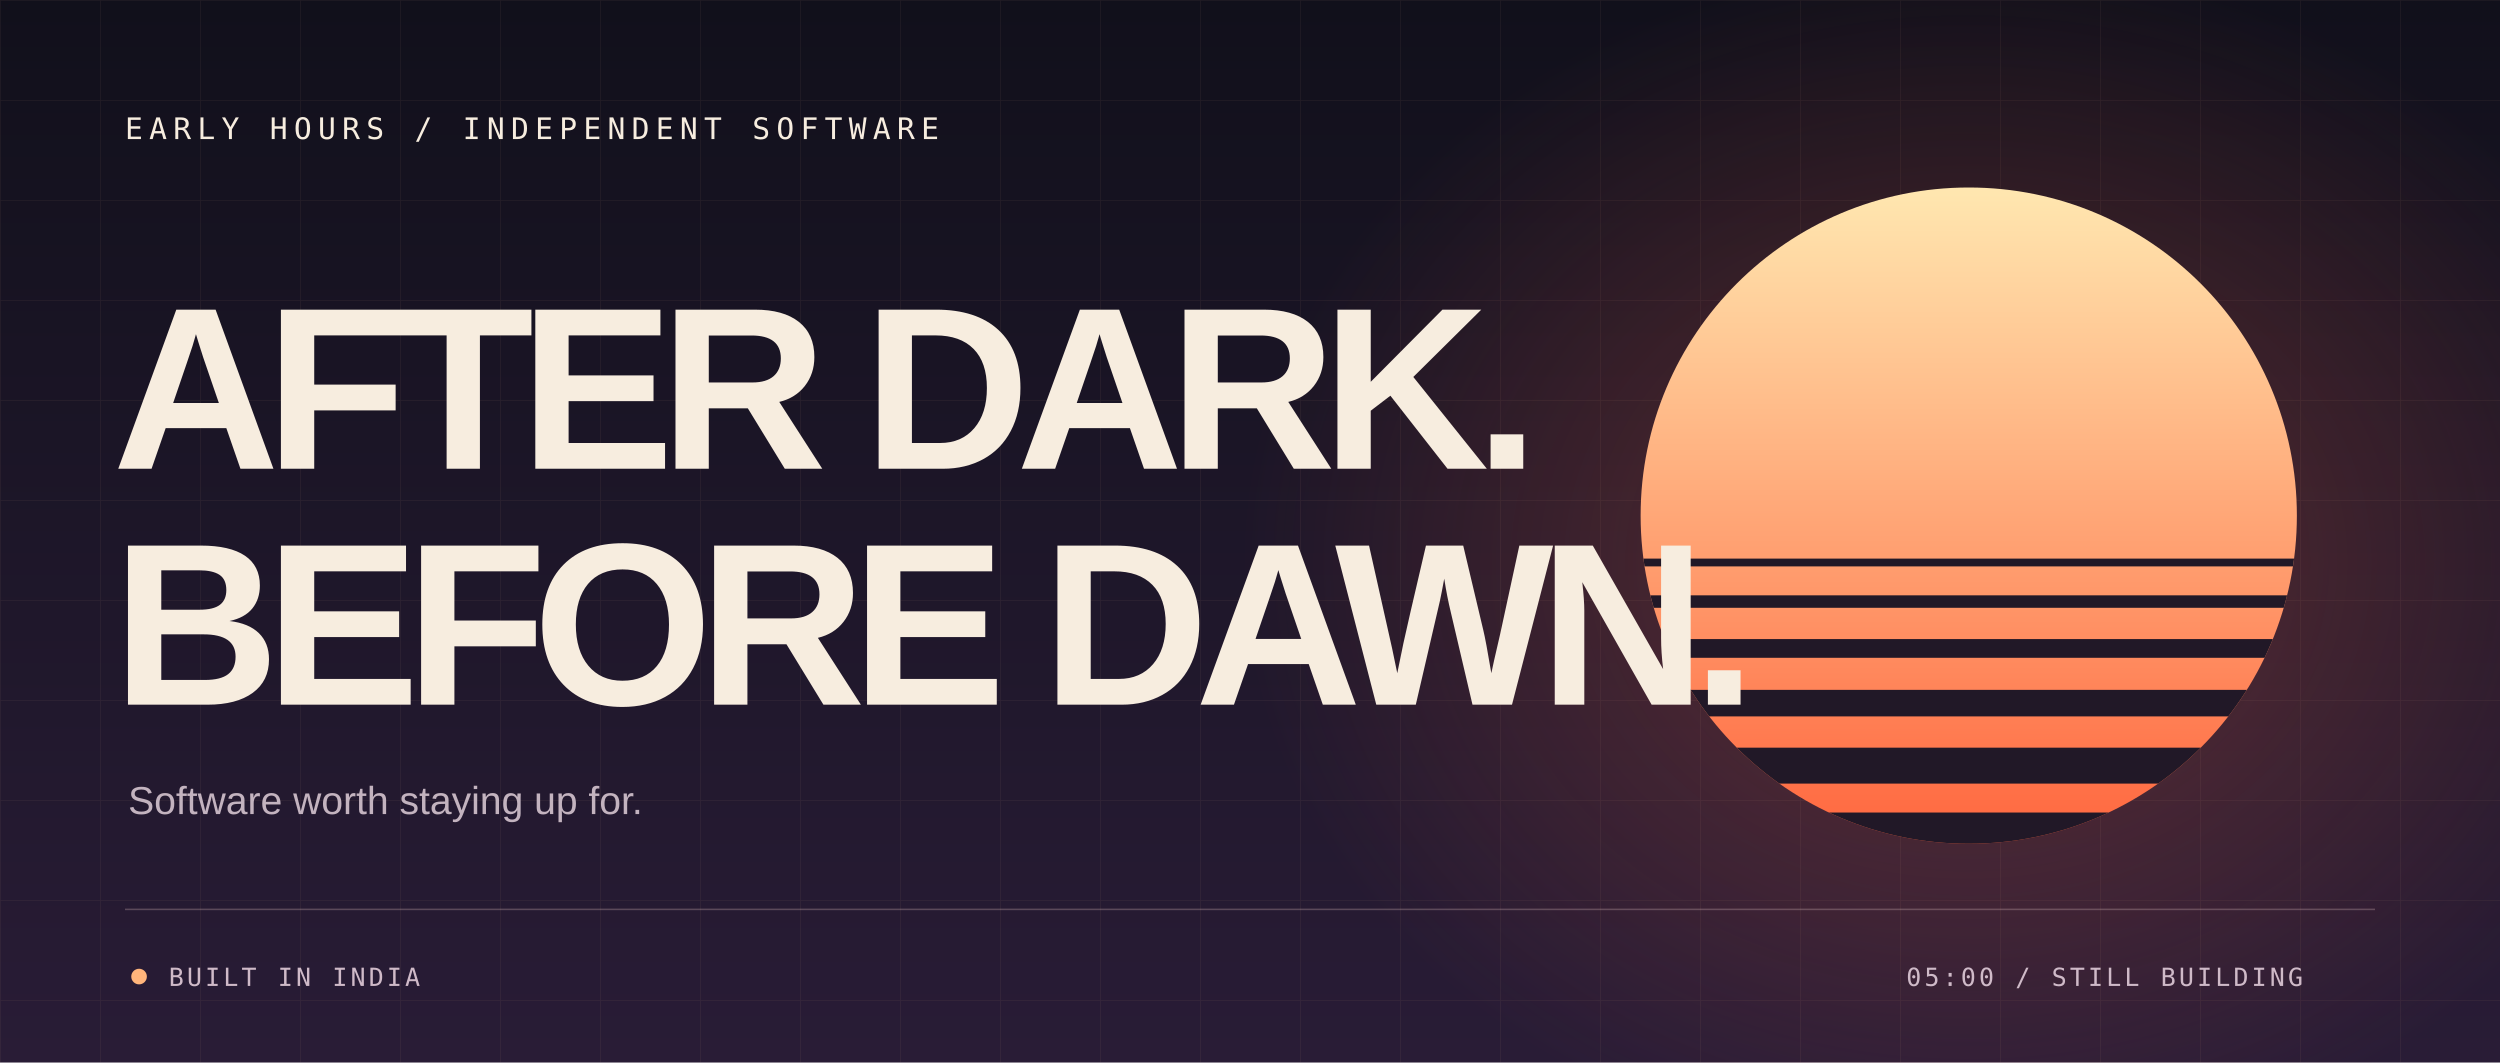
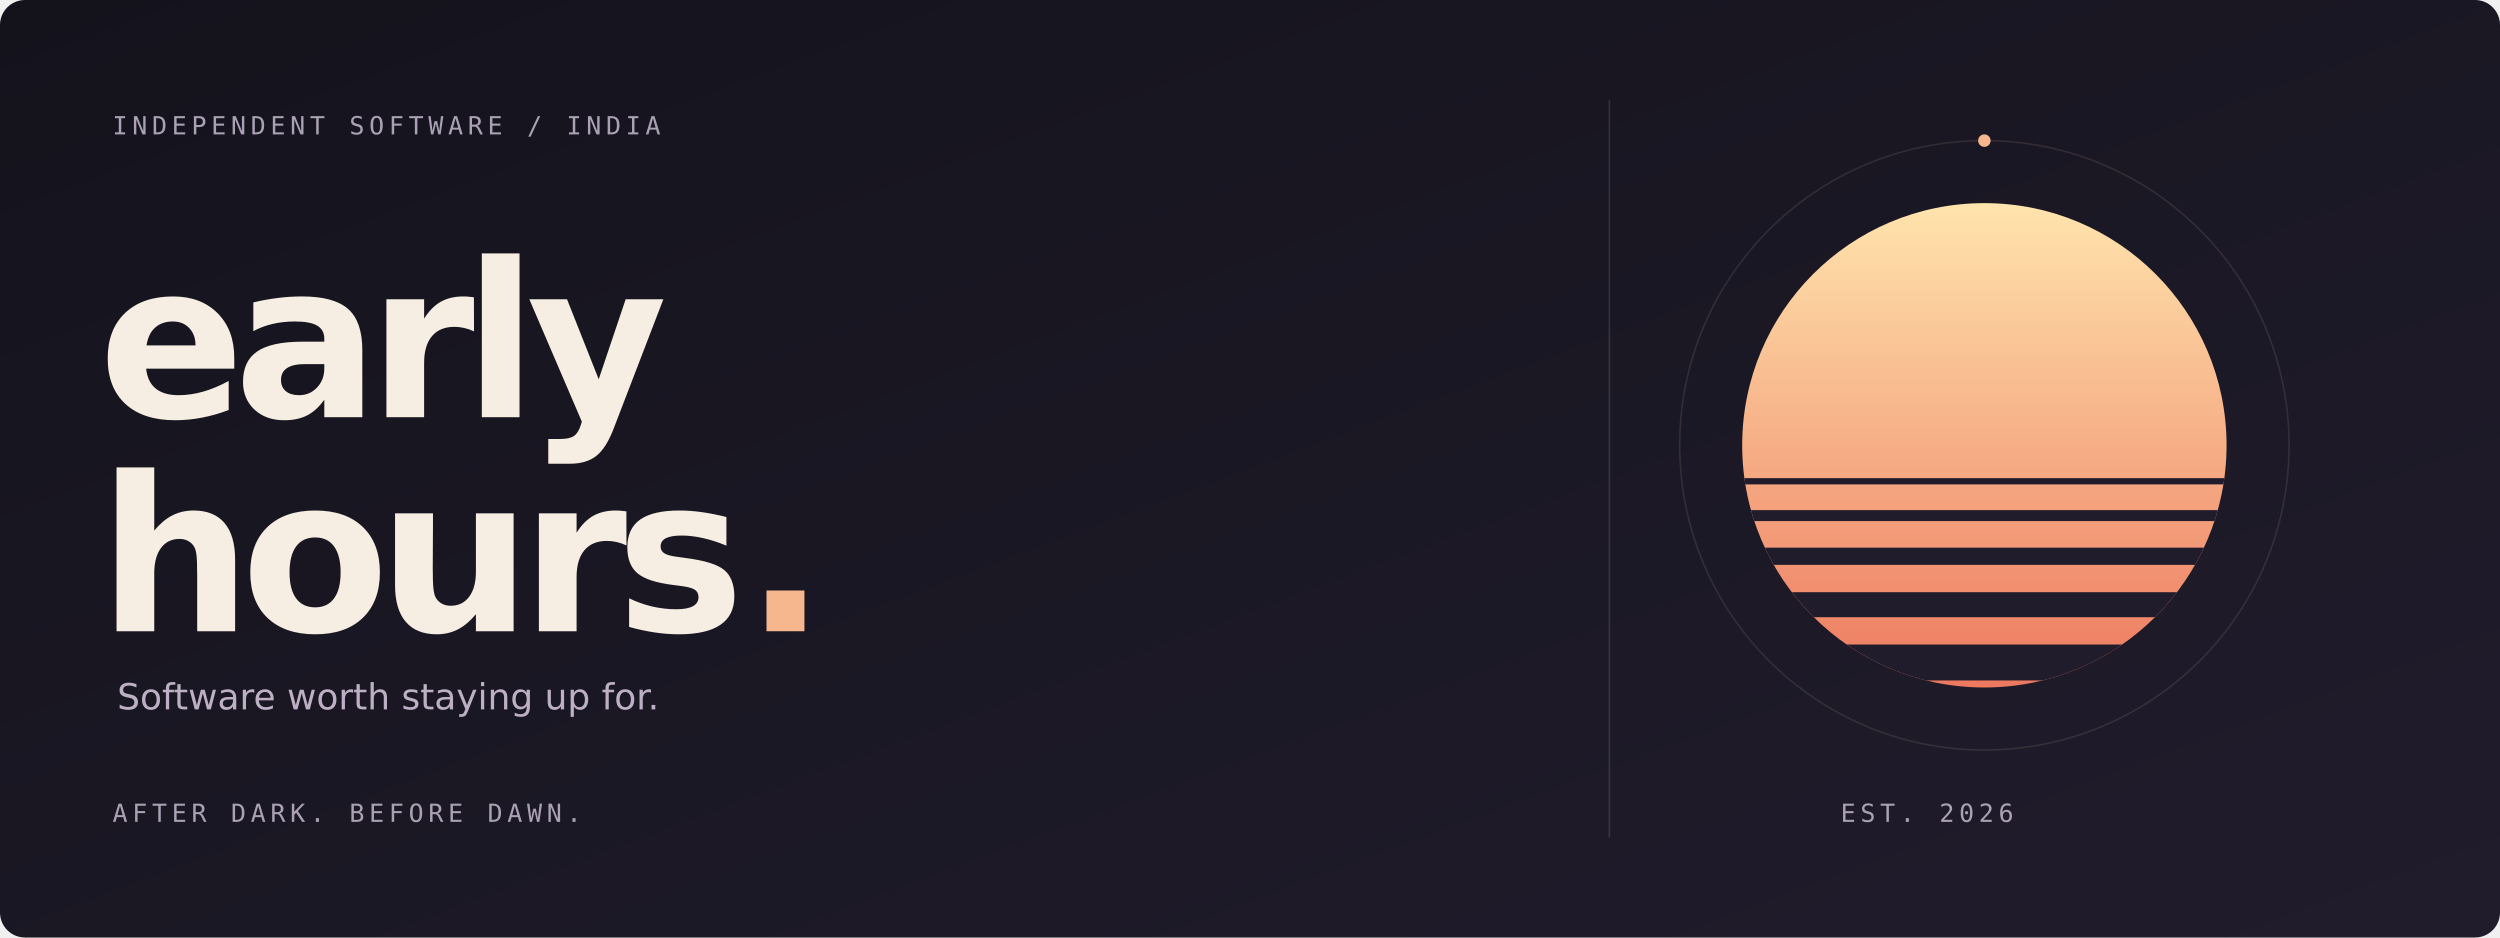
- <svg xmlns="http://www.w3.org/2000/svg" width="1600" height="680" viewBox="0 0 1600 680">
+ <svg xmlns="http://www.w3.org/2000/svg" width="1600" height="600" viewBox="0 0 1600 600">
  <defs>
-     <linearGradient id="sky" x2="0" y2="1">
-       <stop stop-color="#11101b" />
-       <stop offset="1" stop-color="#291c36" />
+     <linearGradient id="bg" x2="1" y2="1">
+       <stop stop-color="#14131c" />
+       <stop offset="1" stop-color="#211c2c" />
    </linearGradient>
    <linearGradient id="sun" x2="0" y2="1">
-       <stop stop-color="#ffe7b0" />
-       <stop offset="1" stop-color="#ff663e" />
+       <stop stop-color="#ffe4ad" />
+       <stop offset="1" stop-color="#ed795f" />
    </linearGradient>
-     <radialGradient id="glow">
-       <stop stop-color="#f76547" stop-opacity=".3" />
-       <stop offset="1" stop-color="#f76547" stop-opacity="0" />
-     </radialGradient>
-     <pattern id="grid" width="64" height="64" patternUnits="userSpaceOnUse">
-       <path d="M64 0H0V64" fill="none" stroke="#f9ba92" stroke-opacity=".07" />
-     </pattern>
-     <clipPath id="disc">
-       <circle cx="1260" cy="330" r="210" />
+     <clipPath id="sunclip">
+       <circle cx="1270" cy="285" r="155" />
    </clipPath>
  </defs>
-   <rect width="1600" height="680" fill="url(#sky)" />
-   <rect width="1600" height="680" fill="url(#grid)" />
-   <ellipse cx="1260" cy="360" rx="470" ry="390" fill="url(#glow)" />
-   <circle cx="1260" cy="330" r="210" fill="url(#sun)" />
-   <g clip-path="url(#disc)" stroke="#211827">
-     <path d="M1000 360H1510" stroke-width="5" />
-     <path d="M1000 385H1510" stroke-width="8" />
-     <path d="M1000 415H1510" stroke-width="12" />
-     <path d="M1000 450H1510" stroke-width="17" />
-     <path d="M1000 490H1510" stroke-width="23" />
-     <path d="M1000 535H1510" stroke-width="30" />
+   <rect width="1600" height="600" rx="16" fill="url(#bg)" />
+   <path d="M1030 64V536" stroke="#ffffff" stroke-opacity=".12" />
+   <g fill="#aaa1b4" font-family="DejaVu Sans Mono,monospace" font-size="16" letter-spacing="3">
+     <text x="72" y="86">INDEPENDENT SOFTWARE / INDIA</text>
+     <text x="72" y="526">AFTER DARK. BEFORE DAWN.</text>
+     <text x="1178" y="526">EST. 2026</text>
  </g>
-   <g fill="#f7eddf" font-family="Arial,Helvetica,sans-serif">
-     <text x="80" y="89" font-family="monospace" font-size="19" letter-spacing="4">EARLY HOURS / INDEPENDENT SOFTWARE</text>
-     <text x="72" y="300" font-size="148" font-weight="900" letter-spacing="-9">AFTER DARK.</text>
-     <text x="72" y="451" font-size="148" font-weight="900" letter-spacing="-9">BEFORE DAWN.</text>
-     <text x="82" y="521" font-size="25" fill="#c3b3bf">Software worth staying up for.</text>
+   <g fill="#f6eee3" font-family="DejaVu Sans,Arial,sans-serif" font-weight="bold" font-size="138" letter-spacing="-7">
+     <text x="63" y="267">early</text>
+     <text x="63" y="404">hours<tspan fill="#f6b68e">.</tspan>
+     </text>
  </g>
-   <path d="M80 582H1520" stroke="#d5b7b9" stroke-opacity=".3" />
-   <circle cx="89" cy="625" r="5" fill="#ffb57b" />
-   <g fill="#cfbac8" font-family="monospace" font-size="16" letter-spacing="2">
-     <text x="108" y="631">BUILT IN INDIA</text>
-     <text x="1220" y="631">05:00 / STILL BUILDING</text>
+   <text x="75" y="454" fill="#bdb0c5" font-family="DejaVu Sans,Arial,sans-serif" font-size="23">Software worth staying up for.</text>
+   <circle cx="1270" cy="285" r="195" fill="none" stroke="#e3bba3" stroke-opacity=".13" />
+   <circle cx="1270" cy="285" r="155" fill="url(#sun)" />
+   <g clip-path="url(#sunclip)" stroke="#211c2c">
+     <path d="M1100 308H1440" stroke-width="4" />
+     <path d="M1100 330H1440" stroke-width="7" />
+     <path d="M1100 356H1440" stroke-width="11" />
+     <path d="M1100 387H1440" stroke-width="16" />
+     <path d="M1100 424H1440" stroke-width="23" />
  </g>
+   <circle cx="1270" cy="90" r="4" fill="#f6b68e" />
</svg>
